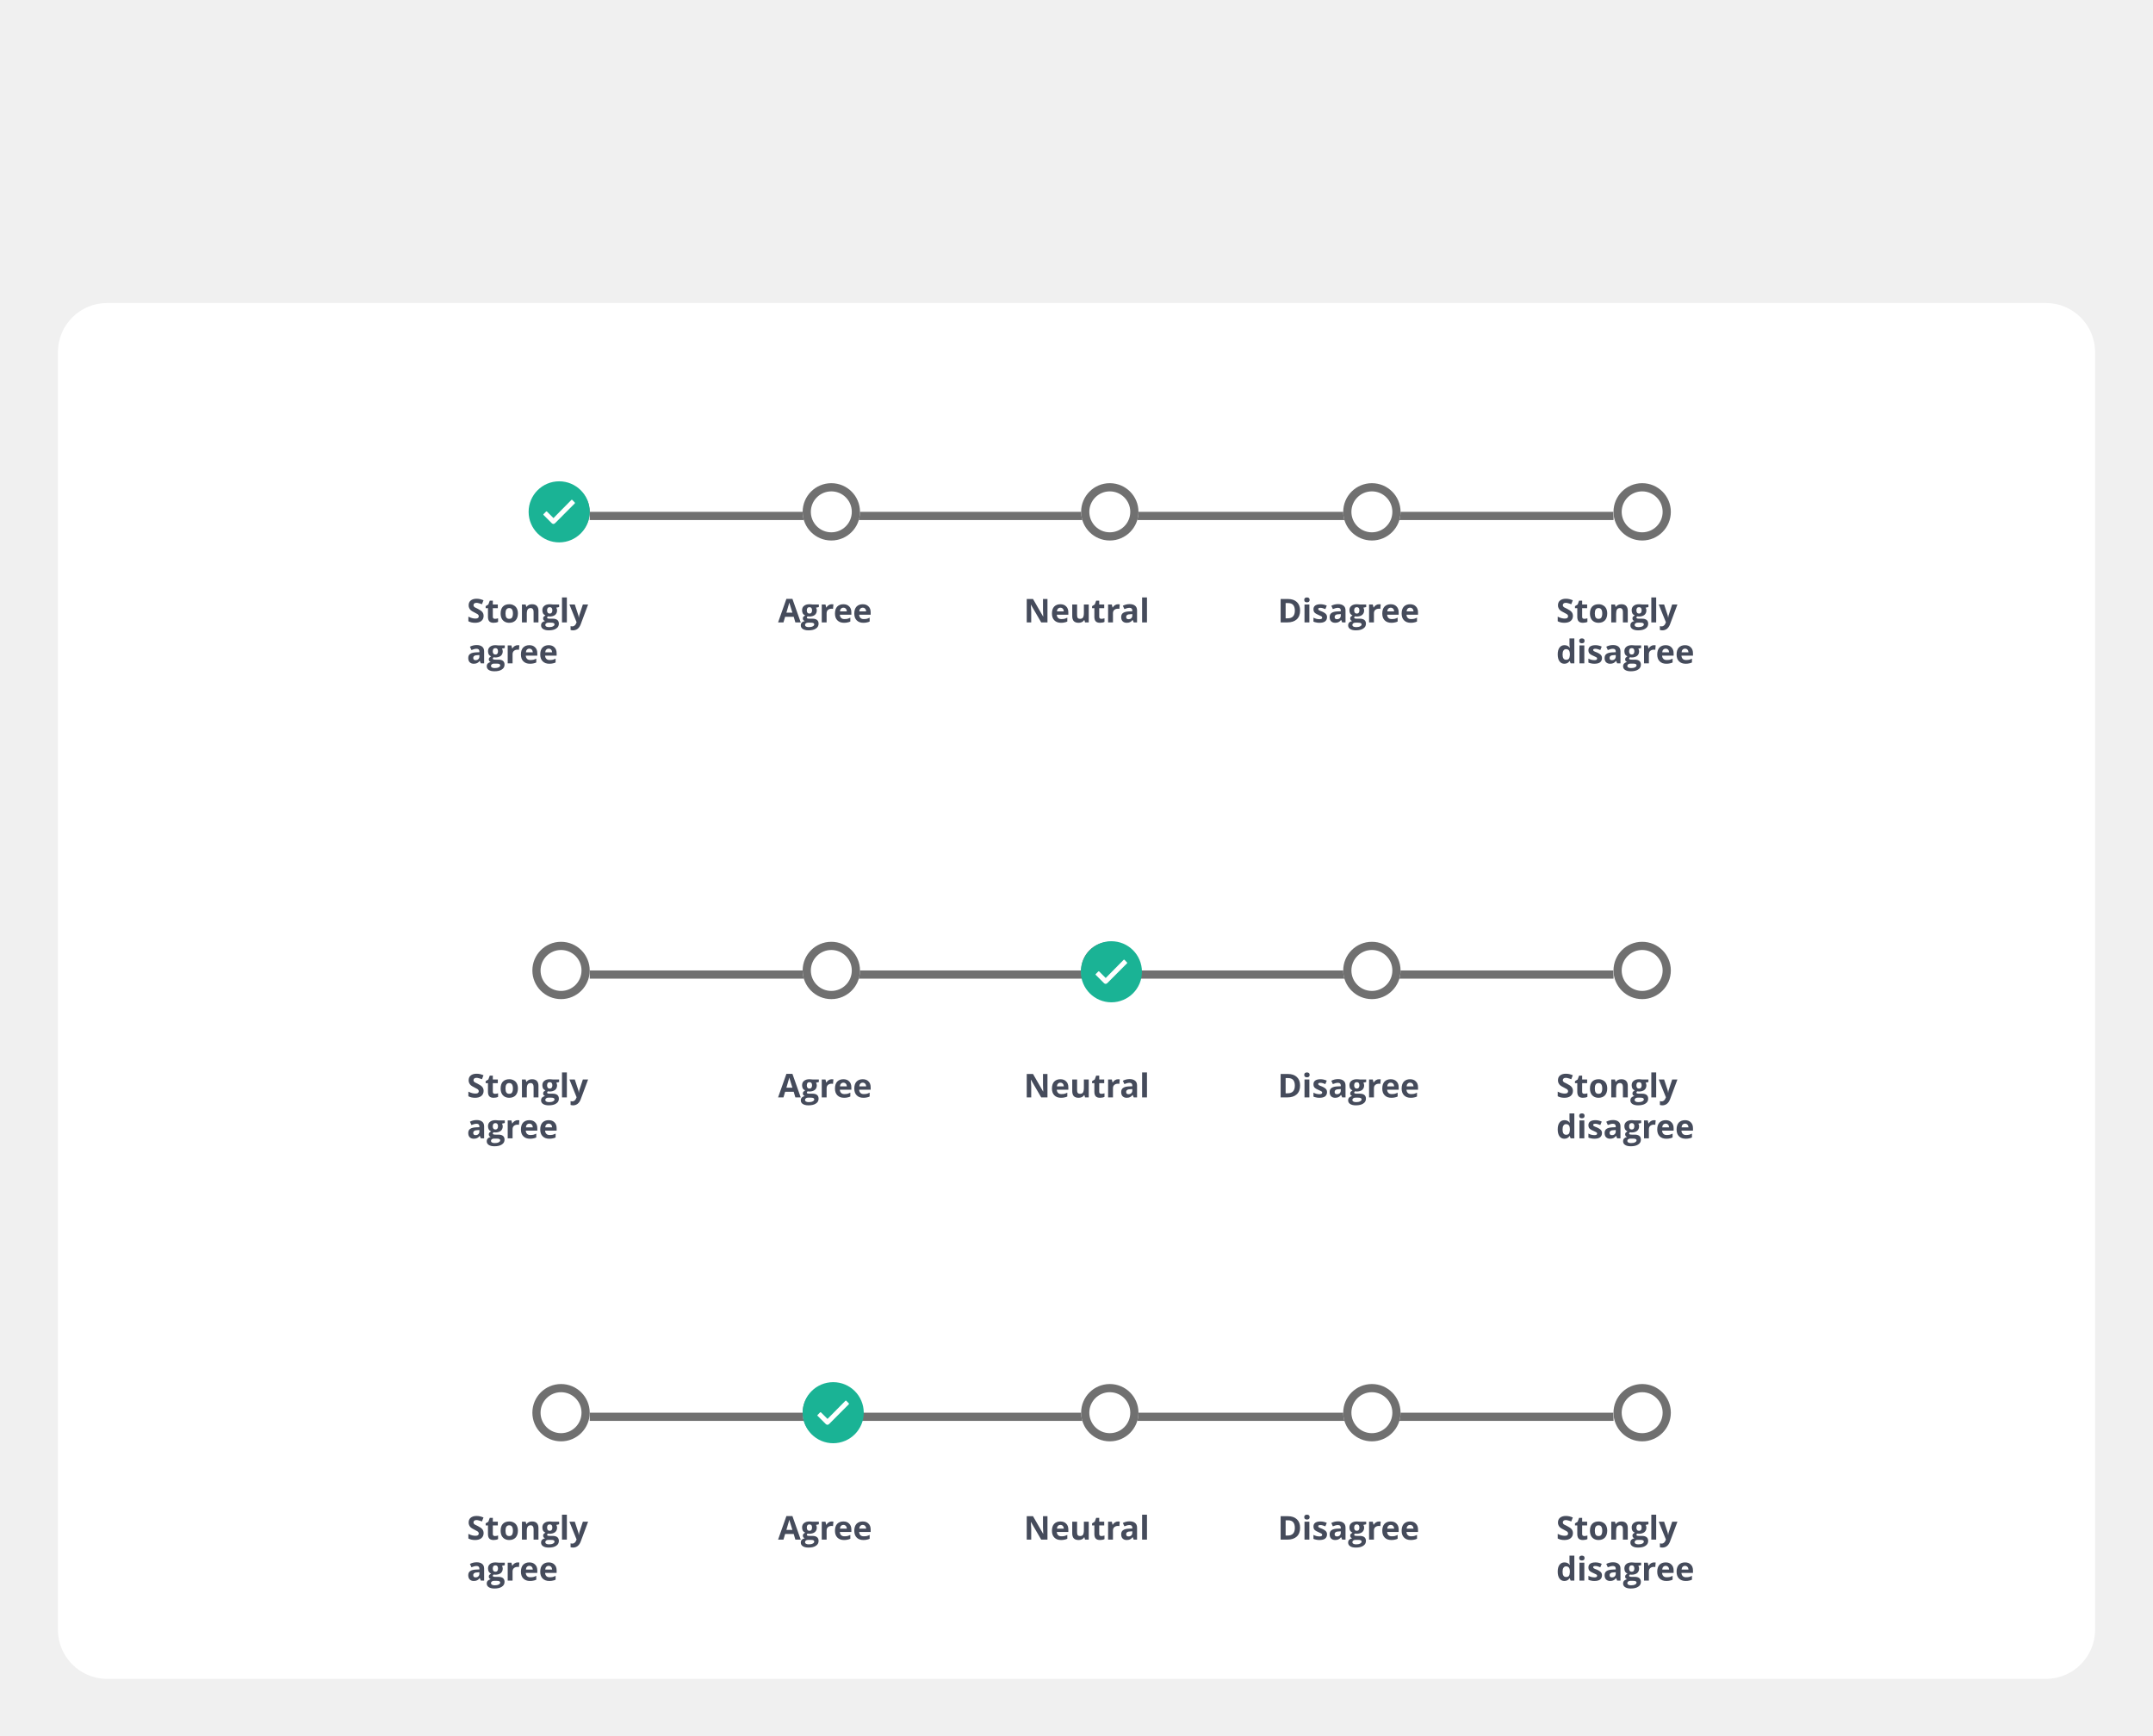
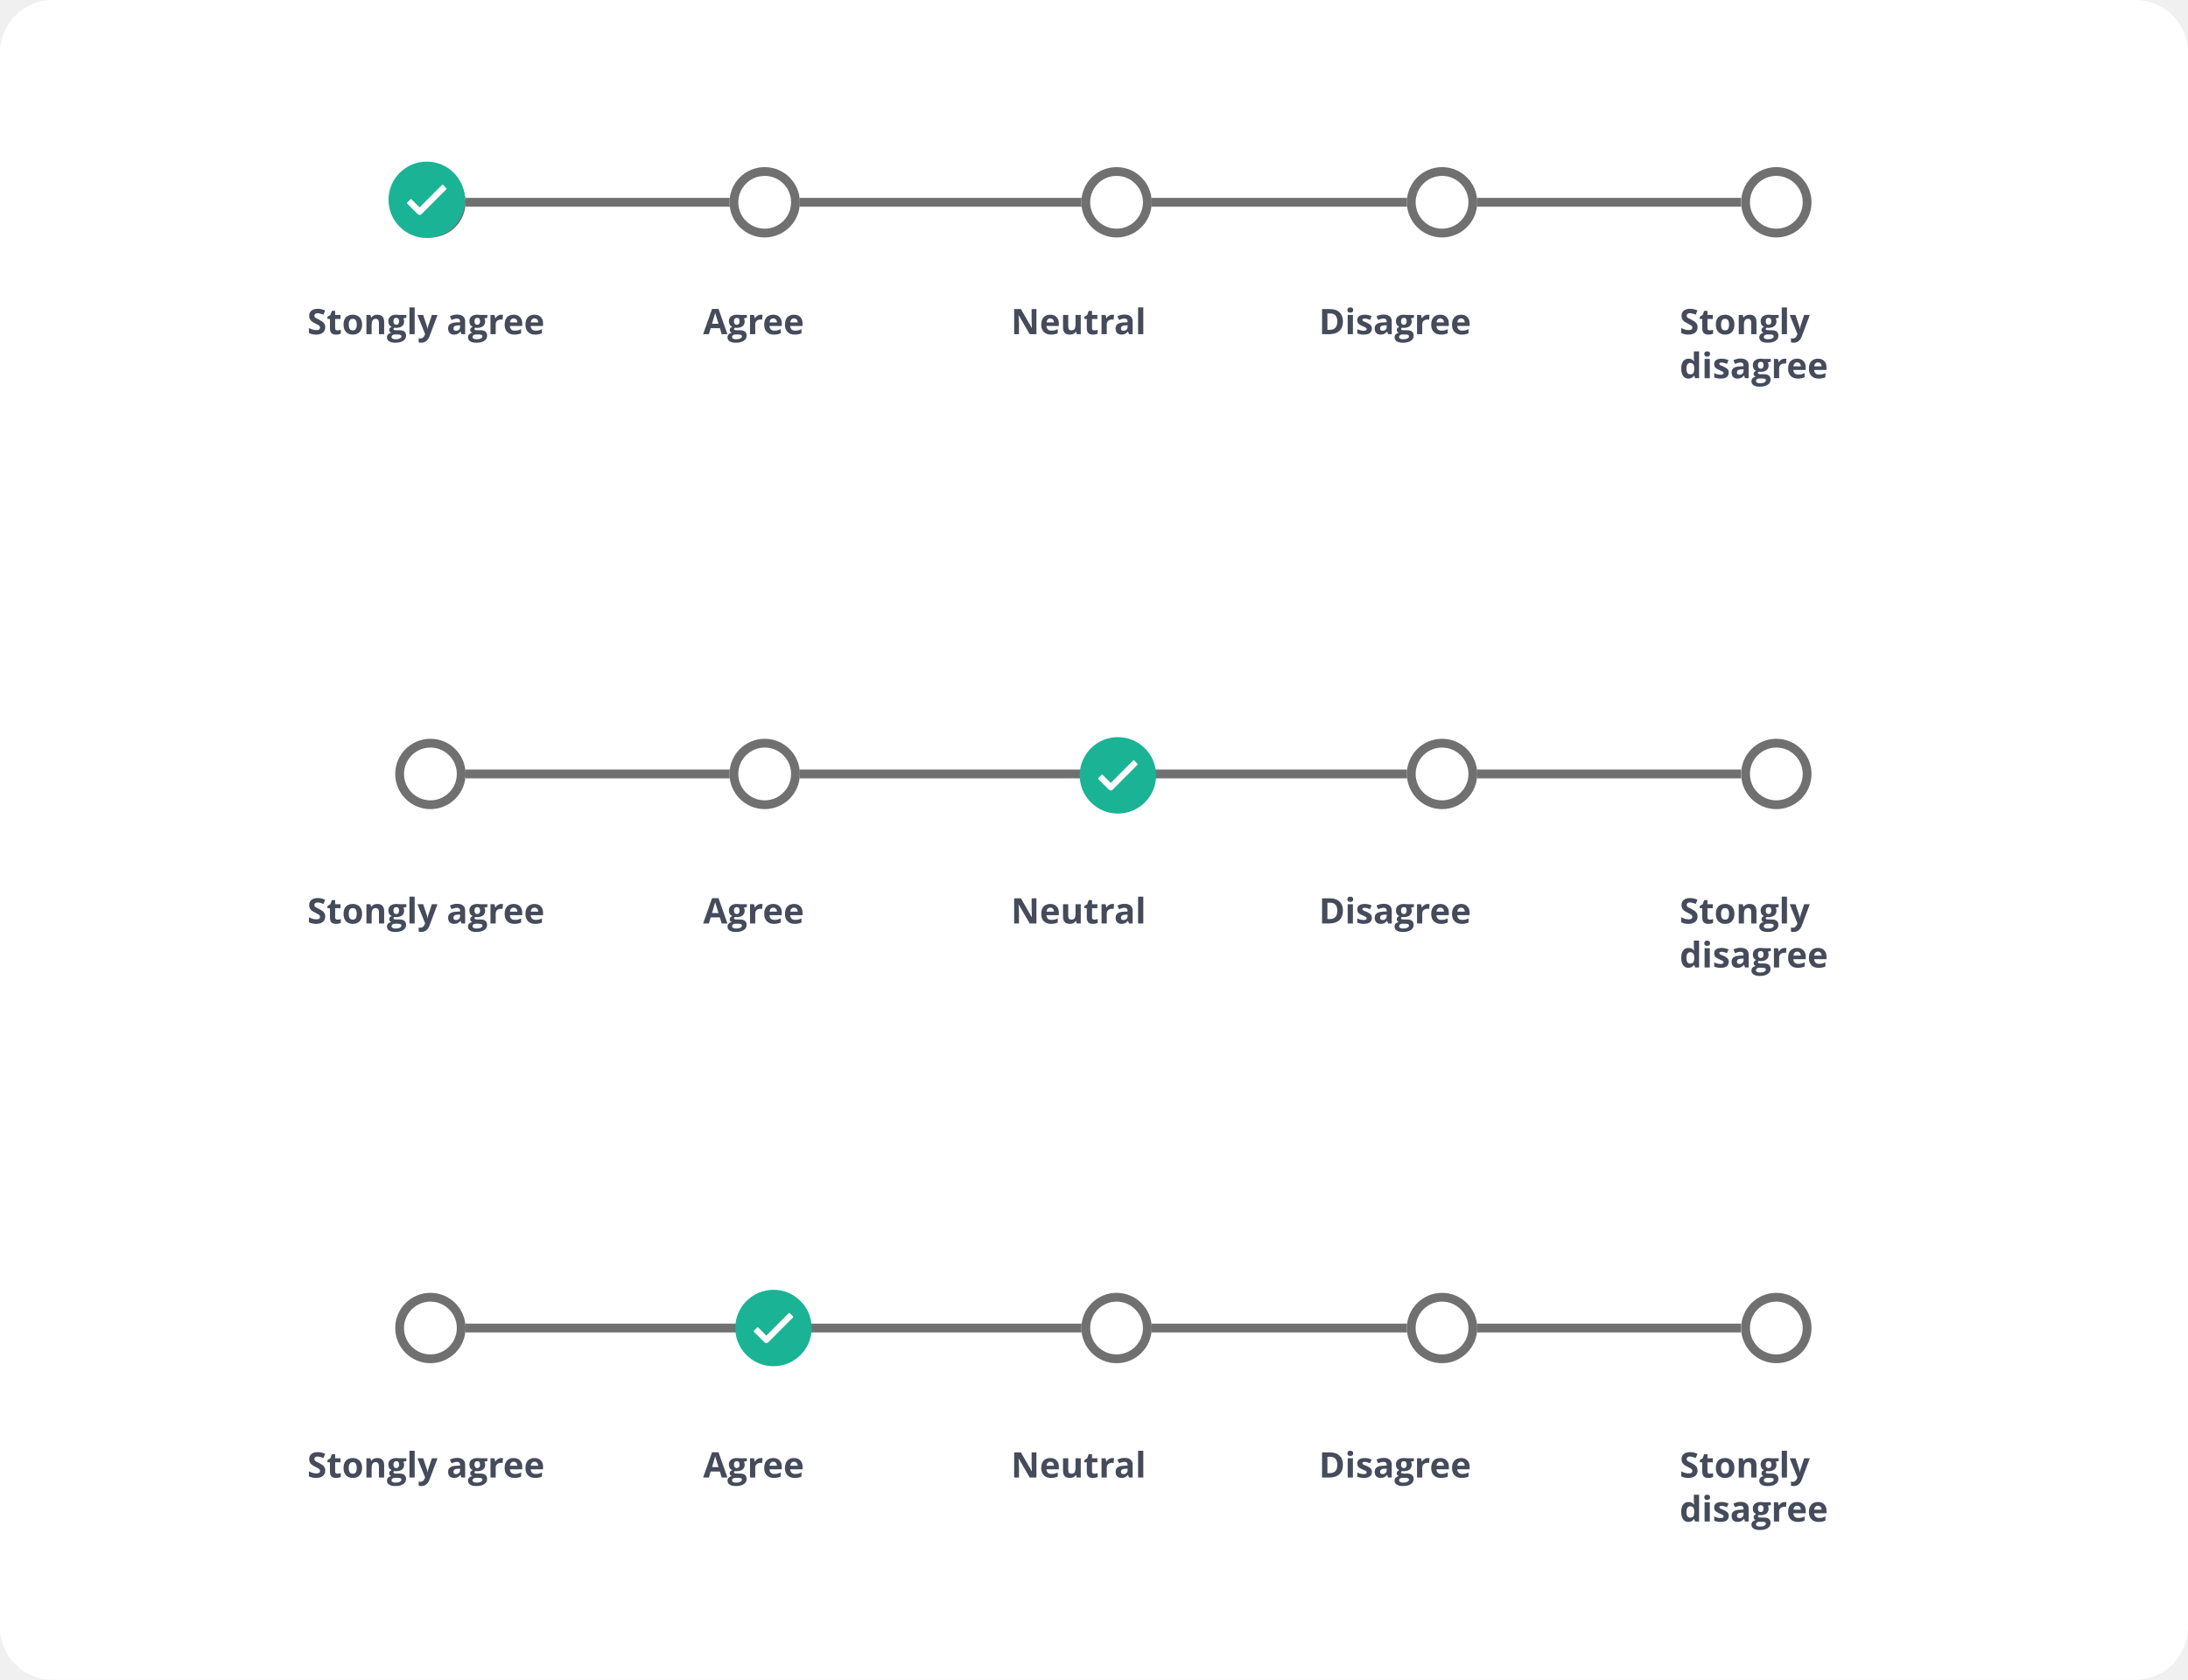
- <svg xmlns="http://www.w3.org/2000/svg" width="262.87" height="211.89" viewBox="0 0 262.87 211.89">
-   <g id="Group_10969" data-name="Group 10969" transform="translate(10591 -9403)">
-     <rect id="Rectangle_3754" data-name="Rectangle 3754" width="248.724" height="168" rx="6" transform="translate(-10583.928 9440)" fill="#fff" />
-     <g id="Ellipse_541" data-name="Ellipse 541" transform="translate(-10526 9462)" fill="#fff" stroke="#707070" stroke-width="1">
-       <circle cx="3.5" cy="3.5" r="3.5" stroke="none" />
-       <circle cx="3.5" cy="3.5" r="3" fill="none" />
+ <svg xmlns="http://www.w3.org/2000/svg" width="248.725" height="191" viewBox="0 0 248.725 191">
+   <g id="Group_10969" data-name="Group 10969" transform="translate(10583.928 -9417)">
+     <rect id="Rectangle_3754" data-name="Rectangle 3754" width="248.724" height="191" rx="6" transform="translate(-10583.928 9417)" fill="#fff" />
+     <g id="Ellipse_541" data-name="Ellipse 541" transform="translate(-10539 9436)" fill="#fff" stroke="#707070" stroke-width="1">
+       <circle cx="4" cy="4" r="4" stroke="none" />
+       <circle cx="4" cy="4" r="3.5" fill="none" />
    </g>
-     <line id="Line_499" data-name="Line 499" x2="125" transform="translate(-10519 9466)" fill="none" stroke="#707070" stroke-width="1" />
-     <g id="Ellipse_542" data-name="Ellipse 542" transform="translate(-10394 9462)" fill="#fff" stroke="#707070" stroke-width="1">
-       <circle cx="3.5" cy="3.5" r="3.5" stroke="none" />
-       <circle cx="3.5" cy="3.5" r="3" fill="none" />
+     <line id="Line_499" data-name="Line 499" x2="145" transform="translate(-10531 9440)" fill="none" stroke="#707070" stroke-width="1" />
+     <g id="Ellipse_542" data-name="Ellipse 542" transform="translate(-10386 9436)" fill="#fff" stroke="#707070" stroke-width="1">
+       <circle cx="4" cy="4" r="4" stroke="none" />
+       <circle cx="4" cy="4" r="3.5" fill="none" />
    </g>
-     <g id="Ellipse_543" data-name="Ellipse 543" transform="translate(-10493 9462)" fill="#fff" stroke="#707070" stroke-width="1">
-       <circle cx="3.5" cy="3.5" r="3.5" stroke="none" />
-       <circle cx="3.5" cy="3.5" r="3" fill="none" />
+     <g id="Ellipse_543" data-name="Ellipse 543" transform="translate(-10501 9436)" fill="#fff" stroke="#707070" stroke-width="1">
+       <circle cx="4" cy="4" r="4" stroke="none" />
+       <circle cx="4" cy="4" r="3.5" fill="none" />
    </g>
-     <g id="Ellipse_544" data-name="Ellipse 544" transform="translate(-10459 9462)" fill="#fff" stroke="#707070" stroke-width="1">
-       <circle cx="3.5" cy="3.5" r="3.5" stroke="none" />
-       <circle cx="3.5" cy="3.5" r="3" fill="none" />
+     <g id="Ellipse_544" data-name="Ellipse 544" transform="translate(-10461 9436)" fill="#fff" stroke="#707070" stroke-width="1">
+       <circle cx="4" cy="4" r="4" stroke="none" />
+       <circle cx="4" cy="4" r="3.5" fill="none" />
    </g>
-     <g id="Ellipse_545" data-name="Ellipse 545" transform="translate(-10427 9462)" fill="#fff" stroke="#707070" stroke-width="1">
-       <circle cx="3.5" cy="3.5" r="3.5" stroke="none" />
-       <circle cx="3.5" cy="3.5" r="3" fill="none" />
+     <g id="Ellipse_545" data-name="Ellipse 545" transform="translate(-10424 9436)" fill="#fff" stroke="#707070" stroke-width="1">
+       <circle cx="4" cy="4" r="4" stroke="none" />
+       <circle cx="4" cy="4" r="3.5" fill="none" />
    </g>
-     <g id="Ellipse_541-2" data-name="Ellipse 541" transform="translate(-10526 9518)" fill="#fff" stroke="#707070" stroke-width="1">
-       <circle cx="3.5" cy="3.5" r="3.5" stroke="none" />
-       <circle cx="3.5" cy="3.5" r="3" fill="none" />
+     <g id="Ellipse_541-2" data-name="Ellipse 541" transform="translate(-10539 9501)" fill="#fff" stroke="#707070" stroke-width="1">
+       <circle cx="4" cy="4" r="4" stroke="none" />
+       <circle cx="4" cy="4" r="3.5" fill="none" />
    </g>
-     <line id="Line_499-2" data-name="Line 499" x2="125" transform="translate(-10519 9522)" fill="none" stroke="#707070" stroke-width="1" />
-     <g id="Ellipse_542-2" data-name="Ellipse 542" transform="translate(-10394 9518)" fill="#fff" stroke="#707070" stroke-width="1">
-       <circle cx="3.5" cy="3.5" r="3.5" stroke="none" />
-       <circle cx="3.5" cy="3.5" r="3" fill="none" />
+     <line id="Line_499-2" data-name="Line 499" x2="145" transform="translate(-10531 9505)" fill="none" stroke="#707070" stroke-width="1" />
+     <g id="Ellipse_542-2" data-name="Ellipse 542" transform="translate(-10386 9501)" fill="#fff" stroke="#707070" stroke-width="1">
+       <circle cx="4" cy="4" r="4" stroke="none" />
+       <circle cx="4" cy="4" r="3.5" fill="none" />
    </g>
-     <g id="Ellipse_543-2" data-name="Ellipse 543" transform="translate(-10493 9518)" fill="#fff" stroke="#707070" stroke-width="1">
-       <circle cx="3.5" cy="3.5" r="3.5" stroke="none" />
-       <circle cx="3.5" cy="3.5" r="3" fill="none" />
+     <g id="Ellipse_543-2" data-name="Ellipse 543" transform="translate(-10501 9501)" fill="#fff" stroke="#707070" stroke-width="1">
+       <circle cx="4" cy="4" r="4" stroke="none" />
+       <circle cx="4" cy="4" r="3.5" fill="none" />
    </g>
-     <g id="Ellipse_544-2" data-name="Ellipse 544" transform="translate(-10459 9518)" fill="#fff" stroke="#707070" stroke-width="1">
-       <circle cx="3.5" cy="3.5" r="3.5" stroke="none" />
-       <circle cx="3.5" cy="3.5" r="3" fill="none" />
+     <g id="Ellipse_544-2" data-name="Ellipse 544" transform="translate(-10461 9501)" fill="#fff" stroke="#707070" stroke-width="1">
+       <circle cx="4" cy="4" r="4" stroke="none" />
+       <circle cx="4" cy="4" r="3.5" fill="none" />
    </g>
-     <g id="Ellipse_545-2" data-name="Ellipse 545" transform="translate(-10427 9518)" fill="#fff" stroke="#707070" stroke-width="1">
-       <circle cx="3.5" cy="3.5" r="3.5" stroke="none" />
-       <circle cx="3.5" cy="3.5" r="3" fill="none" />
+     <g id="Ellipse_545-2" data-name="Ellipse 545" transform="translate(-10424 9501)" fill="#fff" stroke="#707070" stroke-width="1">
+       <circle cx="4" cy="4" r="4" stroke="none" />
+       <circle cx="4" cy="4" r="3.5" fill="none" />
    </g>
-     <g id="Ellipse_541-3" data-name="Ellipse 541" transform="translate(-10526 9572)" fill="#fff" stroke="#707070" stroke-width="1">
-       <circle cx="3.5" cy="3.5" r="3.5" stroke="none" />
-       <circle cx="3.5" cy="3.5" r="3" fill="none" />
+     <g id="Ellipse_541-3" data-name="Ellipse 541" transform="translate(-10539 9564)" fill="#fff" stroke="#707070" stroke-width="1">
+       <circle cx="4" cy="4" r="4" stroke="none" />
+       <circle cx="4" cy="4" r="3.5" fill="none" />
    </g>
-     <line id="Line_499-3" data-name="Line 499" x2="125" transform="translate(-10519 9576)" fill="none" stroke="#707070" stroke-width="1" />
-     <g id="Ellipse_542-3" data-name="Ellipse 542" transform="translate(-10394 9572)" fill="#fff" stroke="#707070" stroke-width="1">
-       <circle cx="3.5" cy="3.5" r="3.5" stroke="none" />
-       <circle cx="3.5" cy="3.5" r="3" fill="none" />
+     <line id="Line_499-3" data-name="Line 499" x2="145" transform="translate(-10531 9568)" fill="none" stroke="#707070" stroke-width="1" />
+     <g id="Ellipse_542-3" data-name="Ellipse 542" transform="translate(-10386 9564)" fill="#fff" stroke="#707070" stroke-width="1">
+       <circle cx="4" cy="4" r="4" stroke="none" />
+       <circle cx="4" cy="4" r="3.5" fill="none" />
    </g>
-     <g id="Ellipse_543-3" data-name="Ellipse 543" transform="translate(-10493 9572)" fill="#fff" stroke="#707070" stroke-width="1">
-       <circle cx="3.5" cy="3.5" r="3.5" stroke="none" />
-       <circle cx="3.5" cy="3.5" r="3" fill="none" />
+     <g id="Ellipse_543-3" data-name="Ellipse 543" transform="translate(-10500 9564)" fill="#fff" stroke="#707070" stroke-width="1">
+       <circle cx="4" cy="4" r="4" stroke="none" />
+       <circle cx="4" cy="4" r="3.5" fill="none" />
    </g>
-     <g id="Ellipse_544-3" data-name="Ellipse 544" transform="translate(-10459 9572)" fill="#fff" stroke="#707070" stroke-width="1">
-       <circle cx="3.5" cy="3.5" r="3.5" stroke="none" />
-       <circle cx="3.5" cy="3.5" r="3" fill="none" />
+     <g id="Ellipse_544-3" data-name="Ellipse 544" transform="translate(-10461 9564)" fill="#fff" stroke="#707070" stroke-width="1">
+       <circle cx="4" cy="4" r="4" stroke="none" />
+       <circle cx="4" cy="4" r="3.5" fill="none" />
    </g>
-     <g id="Ellipse_545-3" data-name="Ellipse 545" transform="translate(-10427 9572)" fill="#fff" stroke="#707070" stroke-width="1">
-       <circle cx="3.5" cy="3.5" r="3.5" stroke="none" />
-       <circle cx="3.5" cy="3.5" r="3" fill="none" />
+     <g id="Ellipse_545-3" data-name="Ellipse 545" transform="translate(-10424 9564)" fill="#fff" stroke="#707070" stroke-width="1">
+       <circle cx="4" cy="4" r="4" stroke="none" />
+       <circle cx="4" cy="4" r="3.5" fill="none" />
    </g>
-     <text id="Stongly_agree" data-name="Stongly agree" transform="translate(-10534 9475)" fill="#454b5b" font-size="4" font-family="OpenSans-Bold, Open Sans" font-weight="700">
-       <tspan x="0" y="4">Stongly </tspan>
-       <tspan x="0" y="9">agree</tspan>
+     <text id="Stongly_agree" data-name="Stongly agree" transform="translate(-10549 9451)" fill="#454b5b" font-size="4" font-family="OpenSans-Bold, Open Sans" font-weight="700">
+       <tspan x="0" y="4">Stongly agree</tspan>
    </text>
-     <text id="Stongly_agree-2" data-name="Stongly agree" transform="translate(-10534 9533)" fill="#454b5b" font-size="4" font-family="OpenSans-Bold, Open Sans" font-weight="700">
-       <tspan x="0" y="4">Stongly </tspan>
-       <tspan x="0" y="9">agree</tspan>
+     <text id="Stongly_agree-2" data-name="Stongly agree" transform="translate(-10549 9518)" fill="#454b5b" font-size="4" font-family="OpenSans-Bold, Open Sans" font-weight="700">
+       <tspan x="0" y="4">Stongly agree</tspan>
    </text>
-     <text id="Stongly_agree-3" data-name="Stongly agree" transform="translate(-10534 9587)" fill="#454b5b" font-size="4" font-family="OpenSans-Bold, Open Sans" font-weight="700">
-       <tspan x="0" y="4">Stongly </tspan>
-       <tspan x="0" y="9">agree</tspan>
+     <text id="Stongly_agree-3" data-name="Stongly agree" transform="translate(-10549 9581)" fill="#454b5b" font-size="4" font-family="OpenSans-Bold, Open Sans" font-weight="700">
+       <tspan x="0" y="4">Stongly agree</tspan>
    </text>
-     <text id="Stongly_disagree" data-name="Stongly disagree" transform="translate(-10401 9475)" fill="#454b5b" font-size="4" font-family="OpenSans-Bold, Open Sans" font-weight="700">
+     <text id="Stongly_disagree" data-name="Stongly disagree" transform="translate(-10393 9451)" fill="#454b5b" font-size="4" font-family="OpenSans-Bold, Open Sans" font-weight="700">
      <tspan x="0" y="4">Stongly </tspan>
      <tspan x="0" y="9">disagree</tspan>
    </text>
-     <text id="Stongly_disagree-2" data-name="Stongly disagree" transform="translate(-10401 9533)" fill="#454b5b" font-size="4" font-family="OpenSans-Bold, Open Sans" font-weight="700">
+     <text id="Stongly_disagree-2" data-name="Stongly disagree" transform="translate(-10393 9518)" fill="#454b5b" font-size="4" font-family="OpenSans-Bold, Open Sans" font-weight="700">
      <tspan x="0" y="4">Stongly </tspan>
      <tspan x="0" y="9">disagree</tspan>
    </text>
-     <text id="Stongly_disagree-3" data-name="Stongly disagree" transform="translate(-10401 9587)" fill="#454b5b" font-size="4" font-family="OpenSans-Bold, Open Sans" font-weight="700">
+     <text id="Stongly_disagree-3" data-name="Stongly disagree" transform="translate(-10393 9581)" fill="#454b5b" font-size="4" font-family="OpenSans-Bold, Open Sans" font-weight="700">
      <tspan x="0" y="4">Stongly </tspan>
      <tspan x="0" y="9">disagree</tspan>
    </text>
-     <text id="Agree" transform="translate(-10496 9475)" fill="#454b5b" font-size="4" font-family="OpenSans-Bold, Open Sans" font-weight="700">
+     <text id="Agree" transform="translate(-10504 9451)" fill="#454b5b" font-size="4" font-family="OpenSans-Bold, Open Sans" font-weight="700">
      <tspan x="0" y="4">Agree</tspan>
    </text>
-     <text id="Agree-2" data-name="Agree" transform="translate(-10496 9533)" fill="#454b5b" font-size="4" font-family="OpenSans-Bold, Open Sans" font-weight="700">
+     <text id="Agree-2" data-name="Agree" transform="translate(-10504 9518)" fill="#454b5b" font-size="4" font-family="OpenSans-Bold, Open Sans" font-weight="700">
      <tspan x="0" y="4">Agree</tspan>
    </text>
-     <text id="Agree-3" data-name="Agree" transform="translate(-10496 9587)" fill="#454b5b" font-size="4" font-family="OpenSans-Bold, Open Sans" font-weight="700">
+     <text id="Agree-3" data-name="Agree" transform="translate(-10504 9581)" fill="#454b5b" font-size="4" font-family="OpenSans-Bold, Open Sans" font-weight="700">
      <tspan x="0" y="4">Agree</tspan>
    </text>
-     <text id="Disagree" transform="translate(-10435 9475)" fill="#454b5b" font-size="4" font-family="OpenSans-Bold, Open Sans" font-weight="700">
+     <text id="Disagree" transform="translate(-10434 9451)" fill="#454b5b" font-size="4" font-family="OpenSans-Bold, Open Sans" font-weight="700">
      <tspan x="0" y="4">Disagree</tspan>
    </text>
-     <text id="Disagree-2" data-name="Disagree" transform="translate(-10435 9533)" fill="#454b5b" font-size="4" font-family="OpenSans-Bold, Open Sans" font-weight="700">
+     <text id="Disagree-2" data-name="Disagree" transform="translate(-10434 9518)" fill="#454b5b" font-size="4" font-family="OpenSans-Bold, Open Sans" font-weight="700">
      <tspan x="0" y="4">Disagree</tspan>
    </text>
-     <text id="Disagree-3" data-name="Disagree" transform="translate(-10435 9587)" fill="#454b5b" font-size="4" font-family="OpenSans-Bold, Open Sans" font-weight="700">
+     <text id="Disagree-3" data-name="Disagree" transform="translate(-10434 9581)" fill="#454b5b" font-size="4" font-family="OpenSans-Bold, Open Sans" font-weight="700">
      <tspan x="0" y="4">Disagree</tspan>
    </text>
-     <text id="Neutral" transform="translate(-10466 9475)" fill="#454b5b" font-size="4" font-family="OpenSans-Bold, Open Sans" font-weight="700">
+     <text id="Neutral" transform="translate(-10469 9451)" fill="#454b5b" font-size="4" font-family="OpenSans-Bold, Open Sans" font-weight="700">
      <tspan x="0" y="4">Neutral</tspan>
    </text>
-     <text id="Neutral-2" data-name="Neutral" transform="translate(-10466 9533)" fill="#454b5b" font-size="4" font-family="OpenSans-Bold, Open Sans" font-weight="700">
+     <text id="Neutral-2" data-name="Neutral" transform="translate(-10469 9518)" fill="#454b5b" font-size="4" font-family="OpenSans-Bold, Open Sans" font-weight="700">
      <tspan x="0" y="4">Neutral</tspan>
    </text>
-     <text id="Neutral-3" data-name="Neutral" transform="translate(-10466 9587)" fill="#454b5b" font-size="4" font-family="OpenSans-Bold, Open Sans" font-weight="700">
+     <text id="Neutral-3" data-name="Neutral" transform="translate(-10469 9581)" fill="#454b5b" font-size="4" font-family="OpenSans-Bold, Open Sans" font-weight="700">
      <tspan x="0" y="4">Neutral</tspan>
    </text>
-     <path id="Icon_ionic-ios-checkmark-circle" data-name="Icon ionic-ios-checkmark-circle" d="M7.1,3.375A3.729,3.729,0,1,0,10.833,7.1,3.728,3.728,0,0,0,7.1,3.375Zm1.909,2.7-2.4,2.408h0a.324.324,0,0,1-.208.1.314.314,0,0,1-.21-.1l-1-1a.071.071,0,0,1,0-.1l.319-.319a.069.069,0,0,1,.1,0l.8.8L8.6,5.645a.071.071,0,0,1,.05-.022h0a.065.065,0,0,1,.05.022l.314.324A.071.071,0,0,1,9.013,6.073Z" transform="translate(-10529.833 9458.396)" fill="#1ab395" />
-     <path id="Icon_ionic-ios-checkmark-circle-2" data-name="Icon ionic-ios-checkmark-circle" d="M7.1,3.375A3.729,3.729,0,1,0,10.833,7.1,3.728,3.728,0,0,0,7.1,3.375Zm1.909,2.7-2.4,2.408h0a.324.324,0,0,1-.208.1.314.314,0,0,1-.21-.1l-1-1a.071.071,0,0,1,0-.1l.319-.319a.069.069,0,0,1,.1,0l.8.8L8.6,5.645a.071.071,0,0,1,.05-.022h0a.065.065,0,0,1,.05.022l.314.324A.071.071,0,0,1,9.013,6.073Z" transform="translate(-10462.408 9514.557)" fill="#1ab395" />
-     <path id="Icon_ionic-ios-checkmark-circle-3" data-name="Icon ionic-ios-checkmark-circle" d="M7.1,3.375A3.729,3.729,0,1,0,10.833,7.1,3.728,3.728,0,0,0,7.1,3.375Zm1.909,2.7-2.4,2.408h0a.324.324,0,0,1-.208.1.314.314,0,0,1-.21-.1l-1-1a.071.071,0,0,1,0-.1l.319-.319a.069.069,0,0,1,.1,0l.8.8L8.6,5.645a.071.071,0,0,1,.05-.022h0a.065.065,0,0,1,.05.022l.314.324A.071.071,0,0,1,9.013,6.073Z" transform="translate(-10496.375 9568.396)" fill="#1ab395" />
+     <path id="Icon_ionic-ios-checkmark-circle" data-name="Icon ionic-ios-checkmark-circle" d="M7.72,3.375A4.345,4.345,0,1,0,12.065,7.72,4.344,4.344,0,0,0,7.72,3.375ZM9.945,6.519,7.152,9.324h0a.377.377,0,0,1-.242.115.366.366,0,0,1-.244-.119L5.493,8.15a.083.083,0,0,1,0-.119l.372-.372a.081.081,0,0,1,.117,0l.927.927L9.458,6.02a.082.082,0,0,1,.058-.025h0a.076.076,0,0,1,.058.025l.366.378A.082.082,0,0,1,9.945,6.519Z" transform="translate(-10543.136 9431.999)" fill="#1ab395" />
+     <path id="Icon_ionic-ios-checkmark-circle-2" data-name="Icon ionic-ios-checkmark-circle" d="M7.72,3.375A4.345,4.345,0,1,0,12.065,7.72,4.344,4.344,0,0,0,7.72,3.375ZM9.945,6.519,7.152,9.324h0a.377.377,0,0,1-.242.115.366.366,0,0,1-.244-.119L5.493,8.15a.083.083,0,0,1,0-.119l.372-.372a.081.081,0,0,1,.117,0l.927.927L9.458,6.02a.082.082,0,0,1,.058-.025h0a.076.076,0,0,1,.058.025l.366.378A.082.082,0,0,1,9.945,6.519Z" transform="translate(-10464.568 9497.439)" fill="#1ab395" />
+     <path id="Icon_ionic-ios-checkmark-circle-3" data-name="Icon ionic-ios-checkmark-circle" d="M7.72,3.375A4.345,4.345,0,1,0,12.065,7.72,4.344,4.344,0,0,0,7.72,3.375ZM9.945,6.519,7.152,9.324h0a.377.377,0,0,1-.242.115.366.366,0,0,1-.244-.119L5.493,8.15a.083.083,0,0,1,0-.119l.372-.372a.081.081,0,0,1,.117,0l.927.927L9.458,6.02a.082.082,0,0,1,.058-.025h0a.076.076,0,0,1,.058.025l.366.378A.082.082,0,0,1,9.945,6.519Z" transform="translate(-10503.721 9560.279)" fill="#1ab395" />
  </g>
</svg>
